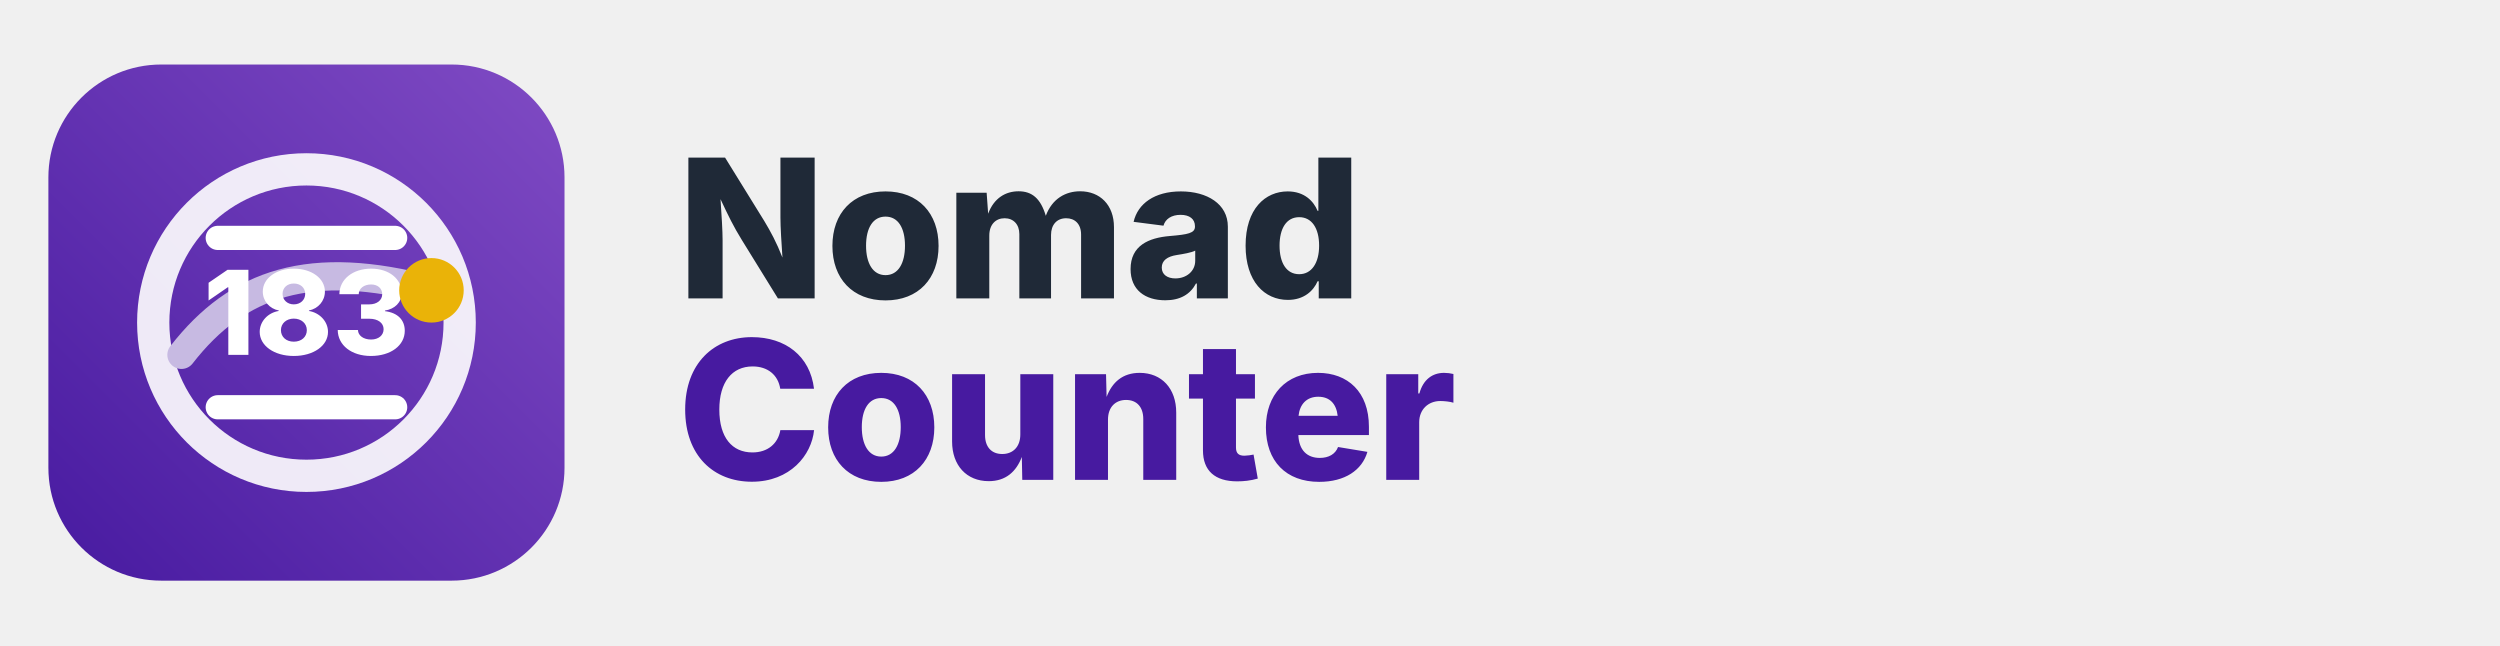
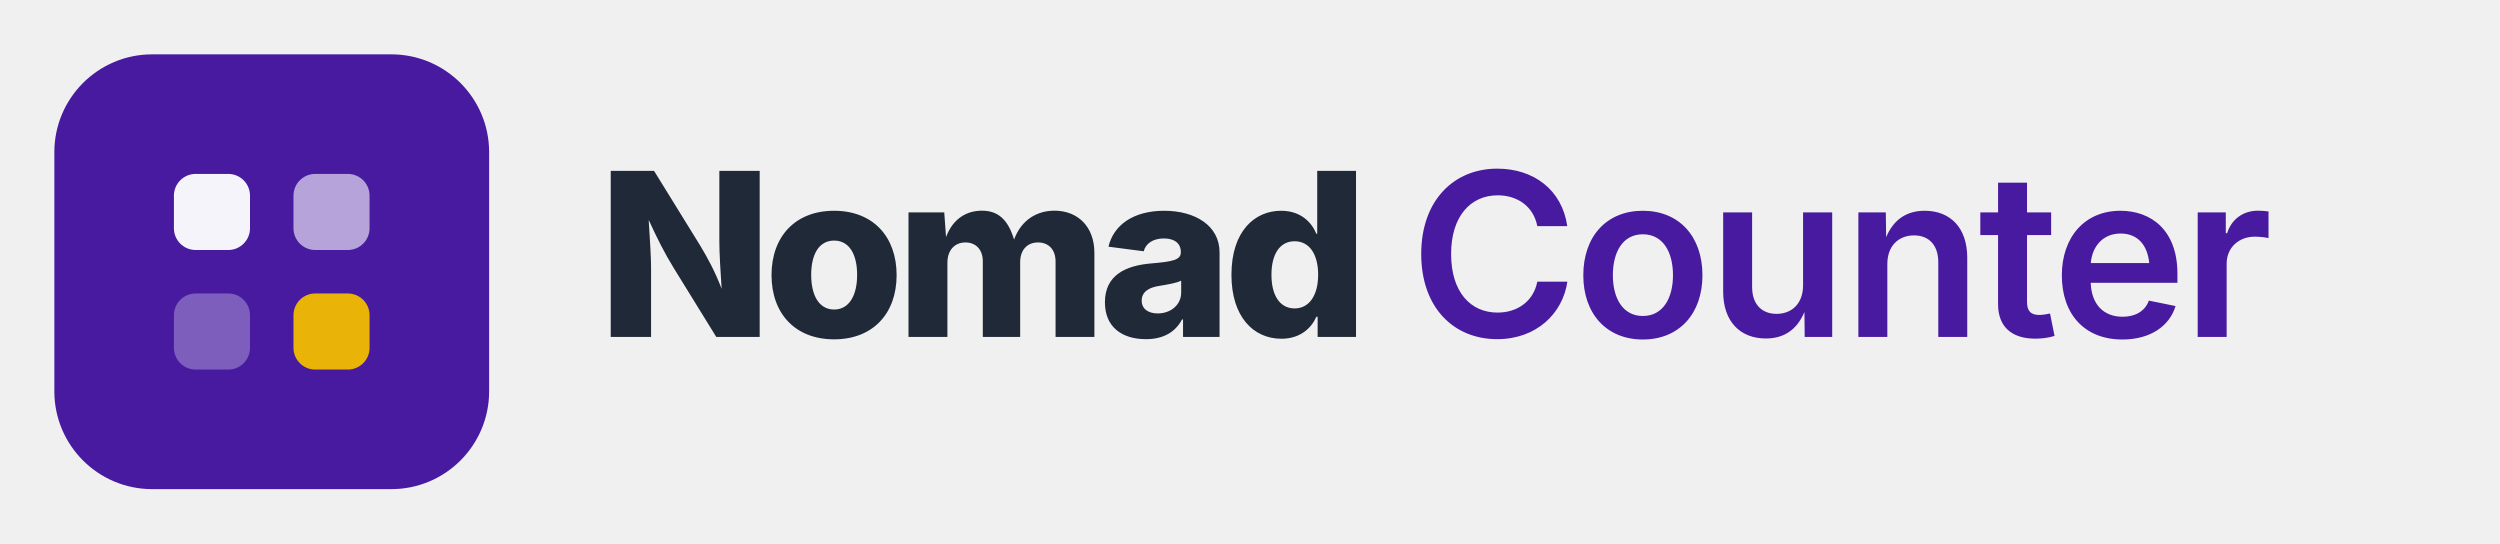
- <svg xmlns="http://www.w3.org/2000/svg" viewBox="0 0 620 160" role="img" aria-label="Nomad Counter">
-   <defs>
-     <linearGradient id="violet-wordmark-light" x1="12" y1="144" x2="140" y2="16" gradientUnits="userSpaceOnUse">
-       <stop stop-color="#471AA0" />
-       <stop offset="1" stop-color="#804BC4" />
-     </linearGradient>
-   </defs>
-   <rect x="12" y="16" width="128" height="128" rx="28" fill="url(#violet-wordmark-light)" />
-   <circle cx="76" cy="80" r="38" fill="none" stroke="#FFFFFF" stroke-opacity=".9" stroke-width="8" />
-   <path d="M45 88c14-18 32-24 62-16" fill="none" stroke="#C7BAE2" stroke-width="7" stroke-linecap="round" />
-   <path d="M54 59h44M54 101h44" stroke="#FFFFFF" stroke-width="6" stroke-linecap="round" />
-   <text x="76" y="88" fill="#FFFFFF" font-family="Inter, Arial, sans-serif" font-size="29" font-weight="800" text-anchor="middle">183</text>
-   <circle cx="107" cy="72" r="8" fill="#EAB308" />
-   <text x="168" y="74" fill="#1F2937" font-family="Inter, Arial, sans-serif" font-size="48" font-weight="800">Nomad</text>
-   <text x="168" y="119" fill="#471AA0" font-family="Inter, Arial, sans-serif" font-size="48" font-weight="800">Counter</text>
+ <svg xmlns="http://www.w3.org/2000/svg" viewBox="0 0 460 100" role="img" aria-label="Nomad Counter">
+   <g transform="translate(10, 10)">
+     <rect width="80" height="80" rx="18" fill="#471AA0" />
+     <rect x="22" y="22" width="14" height="14" rx="4" fill="#FFFFFF" fill-opacity="0.95" />
+     <rect x="44" y="22" width="14" height="14" rx="4" fill="#FFFFFF" fill-opacity="0.6" />
+     <rect x="22" y="44" width="14" height="14" rx="4" fill="#FFFFFF" fill-opacity="0.3" />
+     <rect x="44" y="44" width="14" height="14" rx="4" fill="#EAB308" />
+   </g>
+   <text x="110" y="62" fill="#1F2937" font-family="Inter, -apple-system, sans-serif" font-size="42" font-weight="800" letter-spacing="-0.04em">Nomad <tspan fill="#471AA0" font-weight="600" letter-spacing="-0.02em">Counter</tspan>
+   </text>
</svg>
